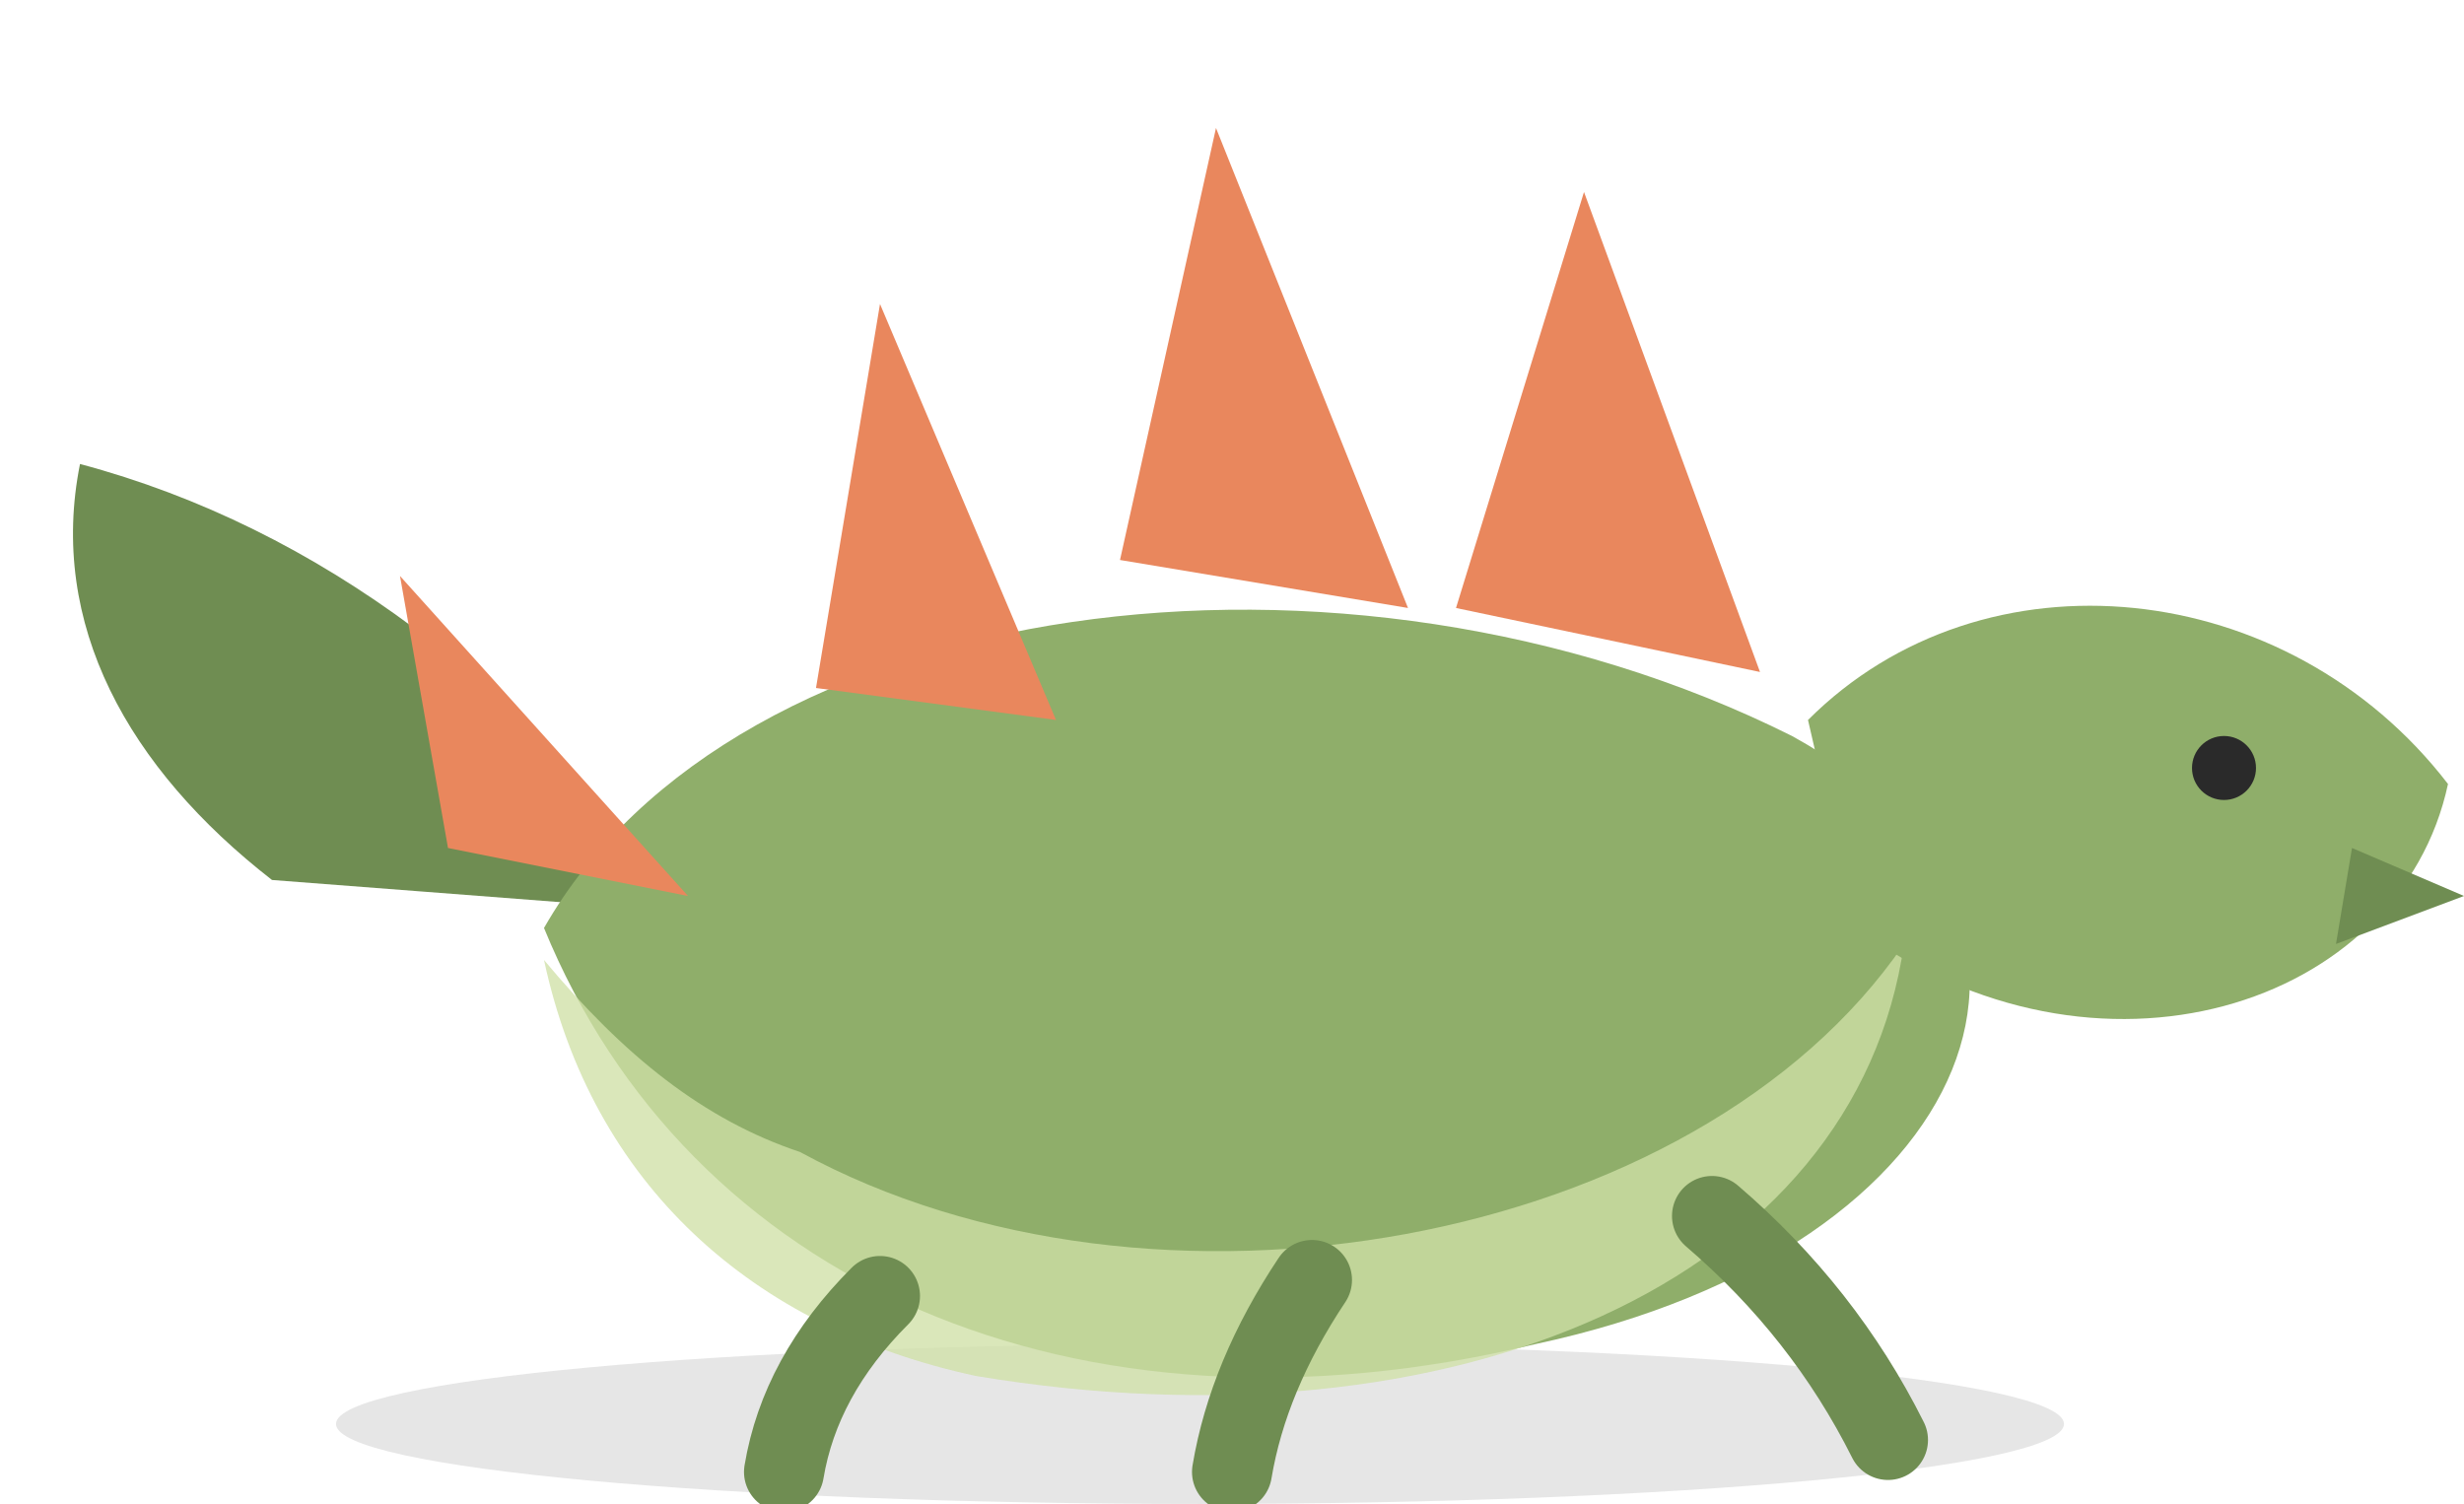
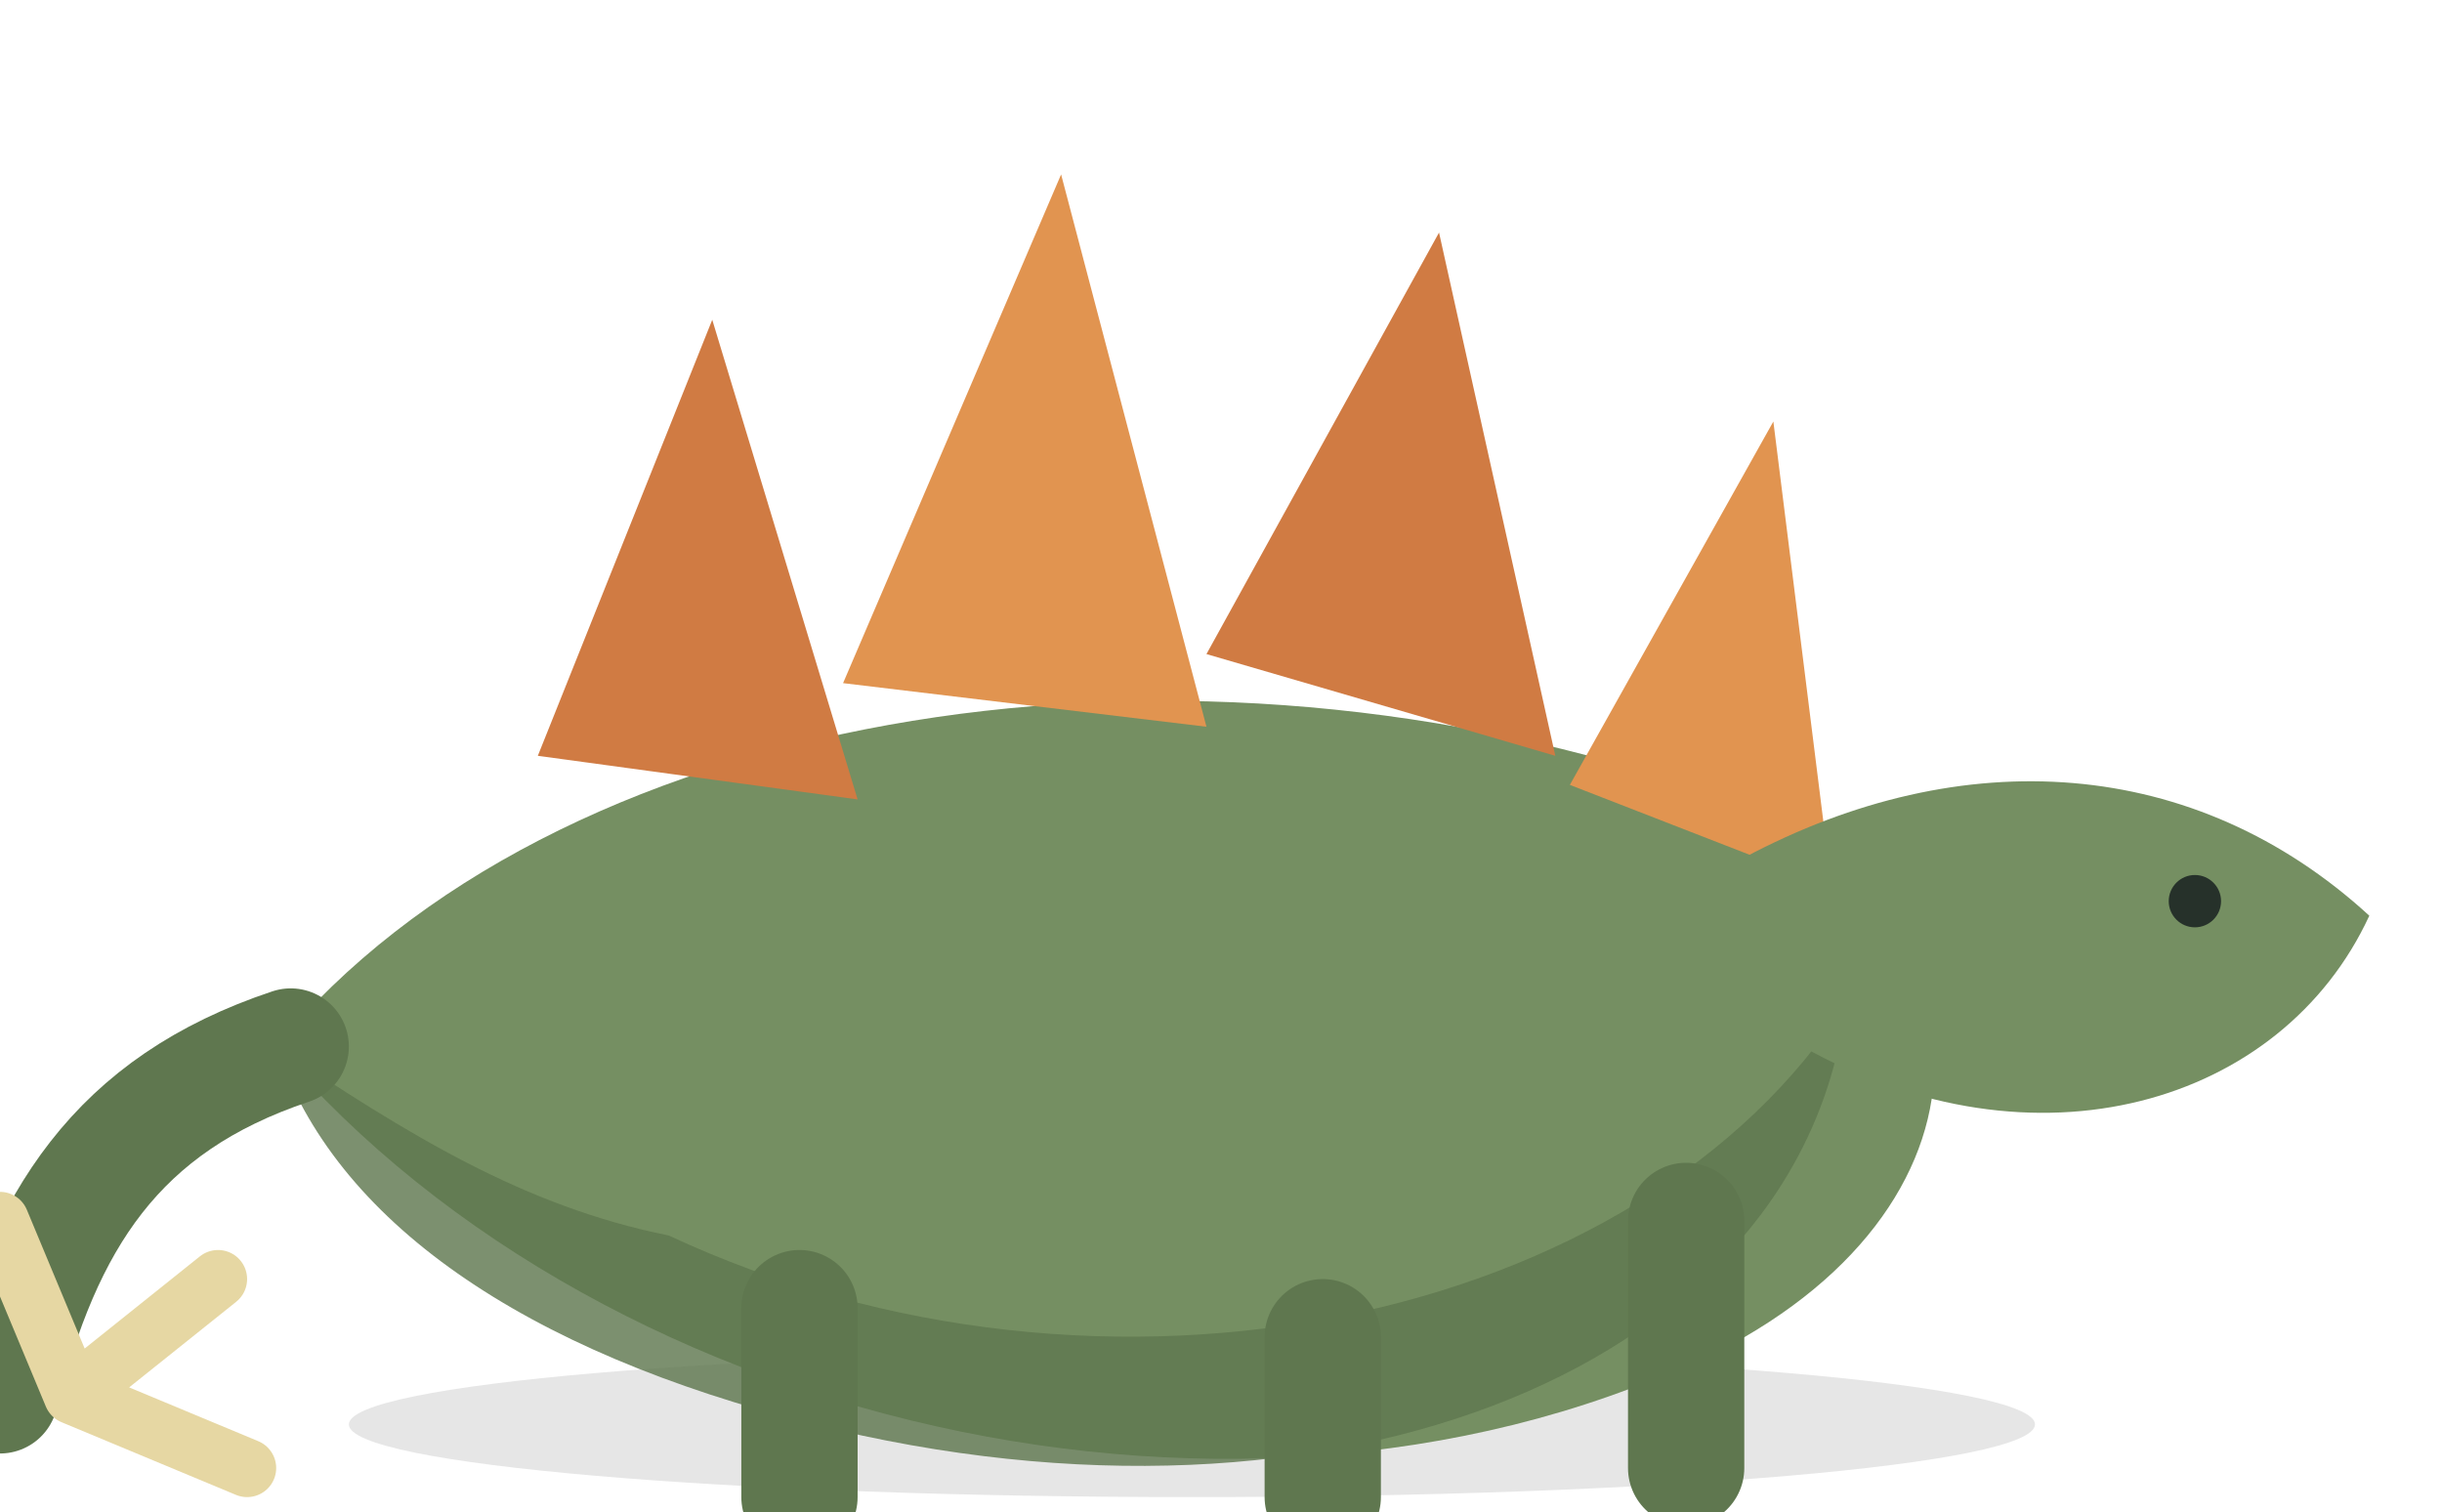
- <svg xmlns="http://www.w3.org/2000/svg" width="154" height="94" viewBox="0 0 154 94">
-   <ellipse cx="75" cy="89" rx="54" ry="5" fill="#000000" opacity="0.1" />
-   <path d="M17 55C8 48 3 39 5 29C20 33 33 43 43 57Z" fill="#6f8d52" />
-   <path d="M34 58C46 37 84 32 112 46C132 57 124 78 96 84C67 91 43 80 34 58Z" fill="#8fae6a" />
-   <path d="M50 72C72 84 106 78 119 59C116 80 91 91 61 86C47 83 37 74 34 60C39 66 44 70 50 72Z" fill="#cfe0a7" opacity="0.78" />
-   <path d="M113 45C124 34 143 36 153 49C150 63 131 69 116 58Z" fill="#8fae6a" />
-   <path d="M91 38L99 12L110 42Z" fill="#e9875d" />
-   <path d="M70 35L76 8L88 38Z" fill="#e9875d" />
-   <path d="M51 43L55 19L66 45Z" fill="#e9875d" />
-   <path d="M28 53L25 36L43 56Z" fill="#e9875d" />
-   <circle cx="139" cy="48" r="2" fill="#2a2a2a" />
-   <path d="M147 53L154 56L146 59Z" fill="#6f8d52" />
-   <path d="M82 80Q78 86 77 92" fill="none" stroke="#6f8d52" stroke-width="5" stroke-linecap="round" />
-   <path d="M55 81Q50 86 49 92" fill="none" stroke="#6f8d52" stroke-width="5" stroke-linecap="round" />
-   <path d="M107 76Q114 82 118 90" fill="none" stroke="#6f8d52" stroke-width="5" stroke-linecap="round" />
+ <svg xmlns="http://www.w3.org/2000/svg" width="168" height="104" viewBox="0 0 168 104">
+   <ellipse cx="82" cy="98" rx="58" ry="5" fill="#000000" opacity="0.1" />
+   <path d="M19 72C38 49 80 42 116 54C137 61 139 81 120 92C88 109 42 99 19 72Z" fill="#758f62" />
+   <path d="M46 85C76 99 113 91 127 69C124 94 92 107 56 98C36 93 23 84 19 72C28 78 36 83 46 85Z" fill="#5f774f" opacity="0.82" />
+   <path d="M37 52L49 22L59 55Z" fill="#d07b43" />
+   <path d="M58 47L73 12L83 50Z" fill="#e19450" />
+   <path d="M83 45L99 16L107 52Z" fill="#d07b43" />
+   <path d="M108 54L122 29L126 61Z" fill="#e19450" />
+   <path d="M120 59C135 51 151 52 163 63C157 76 140 81 124 72Z" fill="#758f62" />
+   <circle cx="151" cy="62" r="1.8" fill="#26312a" />
+   <path d="M20 72C8 76 3 84 0 96" fill="none" stroke="#5f774f" stroke-width="8" stroke-linecap="round" />
+   <path d="M5 96L0 84M5 96L15 88M5 96L17 101" fill="none" stroke="#e6d7a3" stroke-width="4" stroke-linecap="round" />
+   <path d="M55 90V103M91 92V103M116 84V101" fill="none" stroke="#5f774f" stroke-width="8" stroke-linecap="round" />
</svg>
